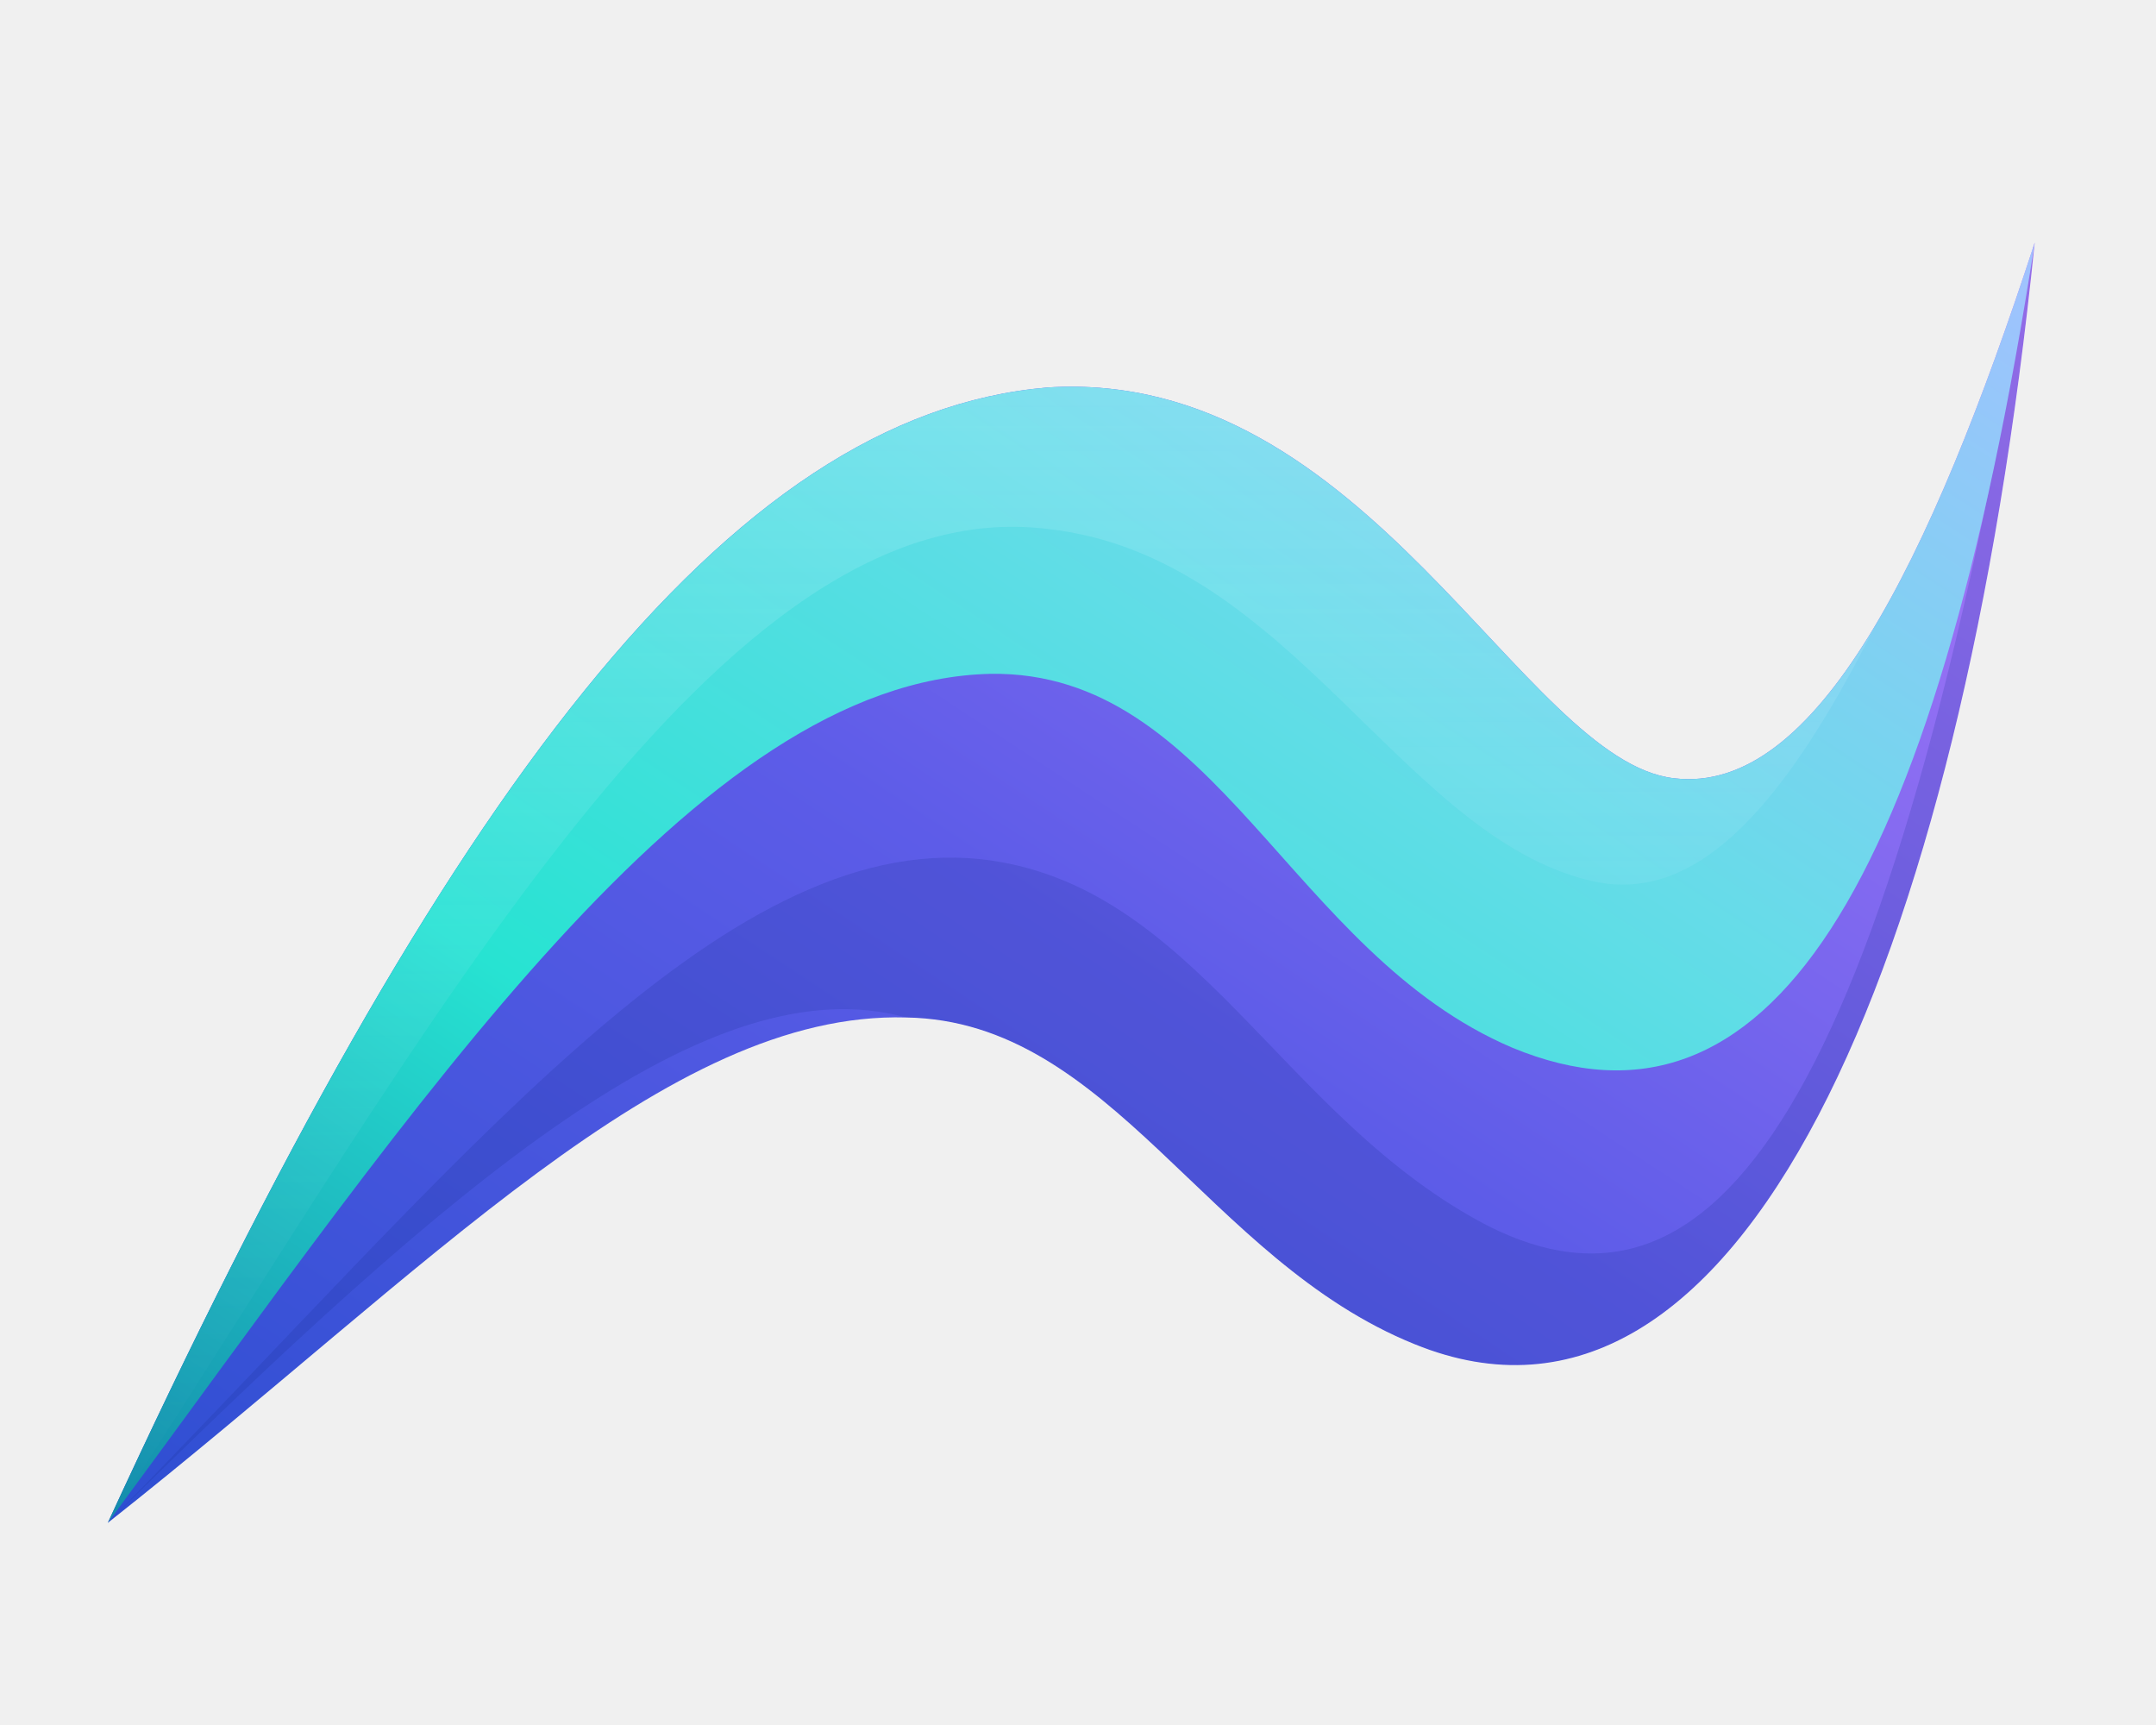
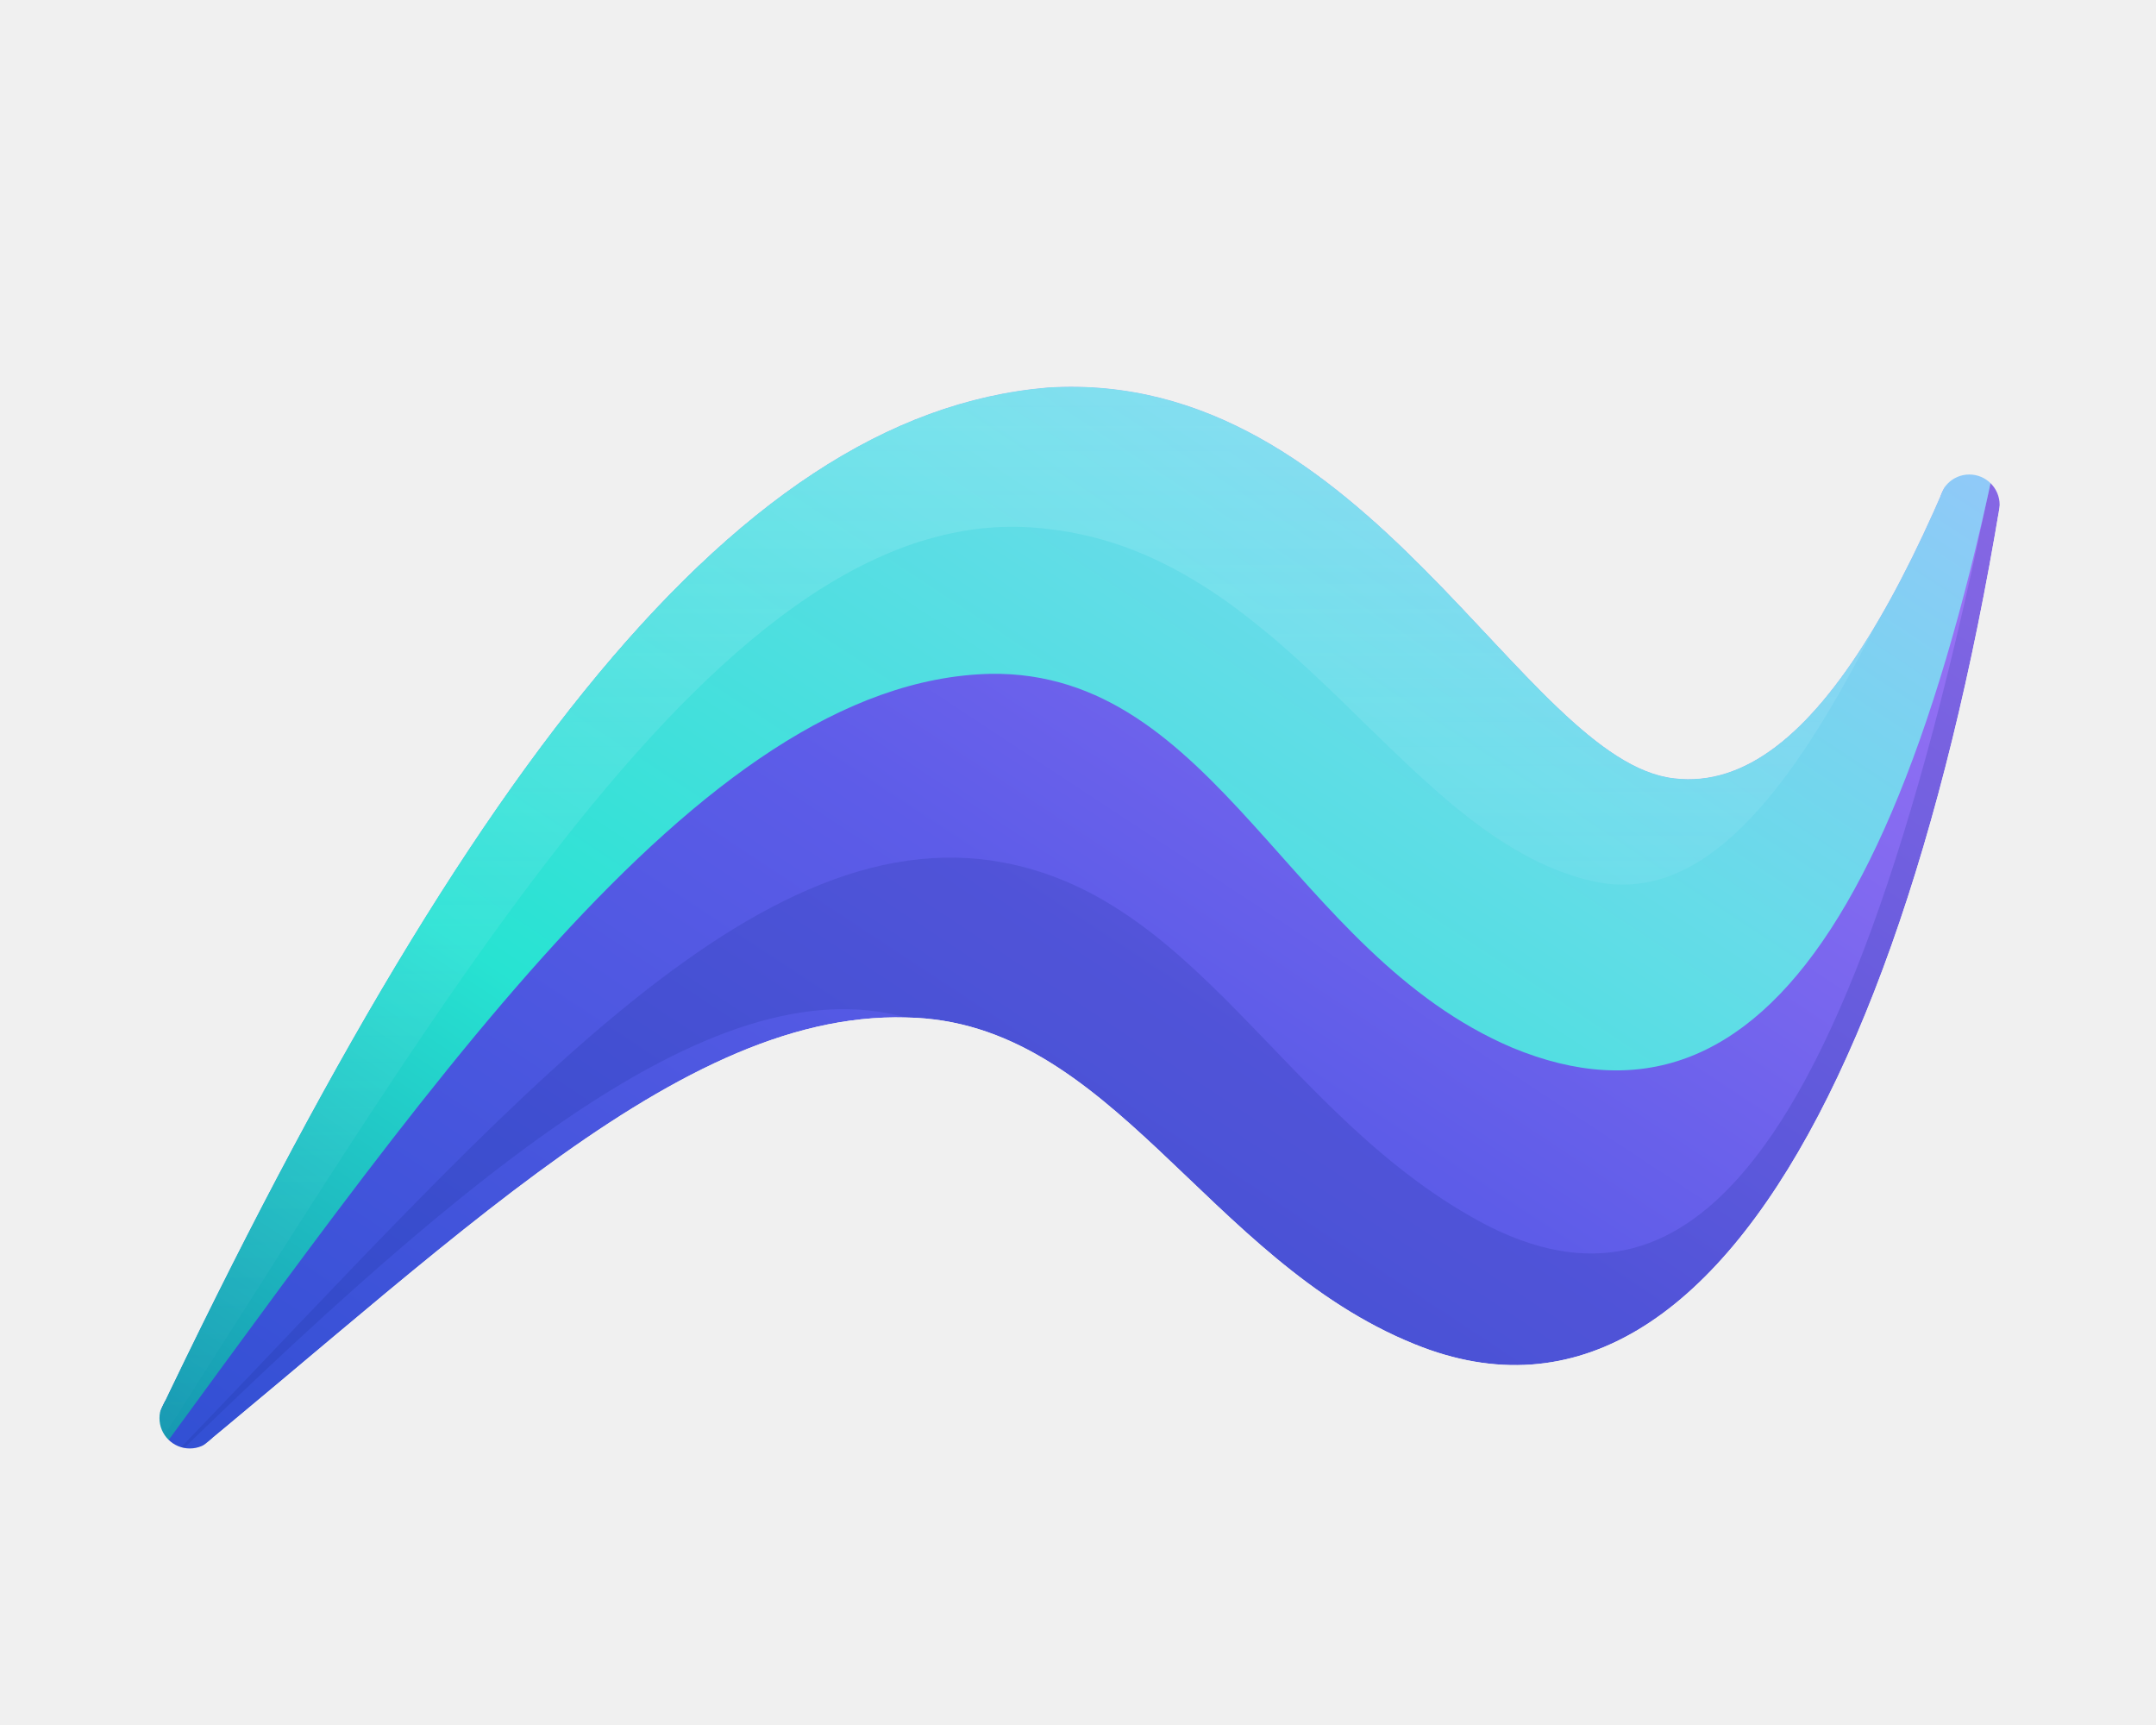
<svg xmlns="http://www.w3.org/2000/svg" viewBox="0 0 640 512" role="img" aria-label="Aurora continuous teal and violet ribbon logo">
  <defs>
    <linearGradient id="upper" x1="0" y1="1" x2="1" y2="0">
      <stop stop-color="#138aab" />
      <stop offset=".32" stop-color="#27e3d2" />
      <stop offset=".65" stop-color="#65dce8" />
      <stop offset="1" stop-color="#a3c1ff" />
    </linearGradient>
    <linearGradient id="lower" x1="0" y1="1" x2="1" y2="0">
      <stop stop-color="#2d4ed1" />
      <stop offset=".48" stop-color="#5d5ce8" />
      <stop offset="1" stop-color="#b17bfa" />
    </linearGradient>
    <linearGradient id="edge" x1="0" y1="0" x2="0" y2="1">
      <stop stop-color="#d8ffff" stop-opacity=".8" />
      <stop offset="1" stop-color="#a1d9ff" stop-opacity="0" />
    </linearGradient>
-     <linearGradient id="fold" x1="0" y1="0" x2="1" y2="1">
-       <stop stop-color="#1244a5" />
-       <stop offset="1" stop-color="#563cb6" />
-     </linearGradient>
-     <clipPath id="silhouette">
-       <path d="M32 452 C132 235 216 123 311 115 C406 109 452 226 497 231 C539 236 573 167 604 72 C582 288 516 438 420 399 C358 374 330 303 269 302 C198 300 127 377 32 452Z" />
-     </clipPath>
+     <mask id="silhouette" maskUnits="userSpaceOnUse" x="0" y="0" width="640" height="512">
+       <path d="M32 452 C132 235 216 123 311 115 C406 109 452 226 497 231 C539 236 573 167 604 72 C582 288 516 438 420 399 C358 374 330 303 269 302 C198 300 127 377 32 452Z" fill="#fff" />
+       <path d="M1.76 378.17 L110.92 463.68 L-135.73 778.58 L-244.89 693.07Z" fill="#000" />
+       <circle cx="56.34" cy="420.92" r="9.00" fill="#fff" />
+       <path d="M517.54 133.04 L651.61 166.63 L748.46 -221.47 L614.39 -255.06Z" fill="#000" />
+       <circle cx="584.58" cy="149.84" r="9.00" fill="#fff" />
+     </mask>
  </defs>
-   <g clip-path="url(#silhouette)">
+   <g mask="url(#silhouette)">
    <path d="M32 452 C132 235 216 123 311 115 C406 109 452 226 497 231 C539 236 573 167 604 72 C582 288 516 438 420 399 C358 374 330 303 269 302 C198 300 127 377 32 452Z" fill="url(#lower)" />
    <path d="M32 452 C136 349 211 286 269 302 C330 303 358 374 420 399 C516 438 582 288 604 72 C560 334 508 397 442 364 C380 332 355 262 291 255 C214 247 137 345 32 452Z" fill="#172c8e" opacity=".18" />
    <path d="M32 452 C132 235 216 123 311 115 C406 109 452 226 497 231 C539 236 573 167 604 72 C574 266 524 342 449 311 C383 283 361 199 294 200 C207 202 125 326 32 452Z" fill="url(#upper)" />
    <path d="M32 452 C132 235 216 123 311 115 C406 109 452 226 497 231 C539 236 573 167 604 72 C553 211 517 269 475 262 C417 251 384 165 311 157 C214 145 129 303 32 452Z" fill="url(#edge)" opacity=".28" />
  </g>
</svg>
